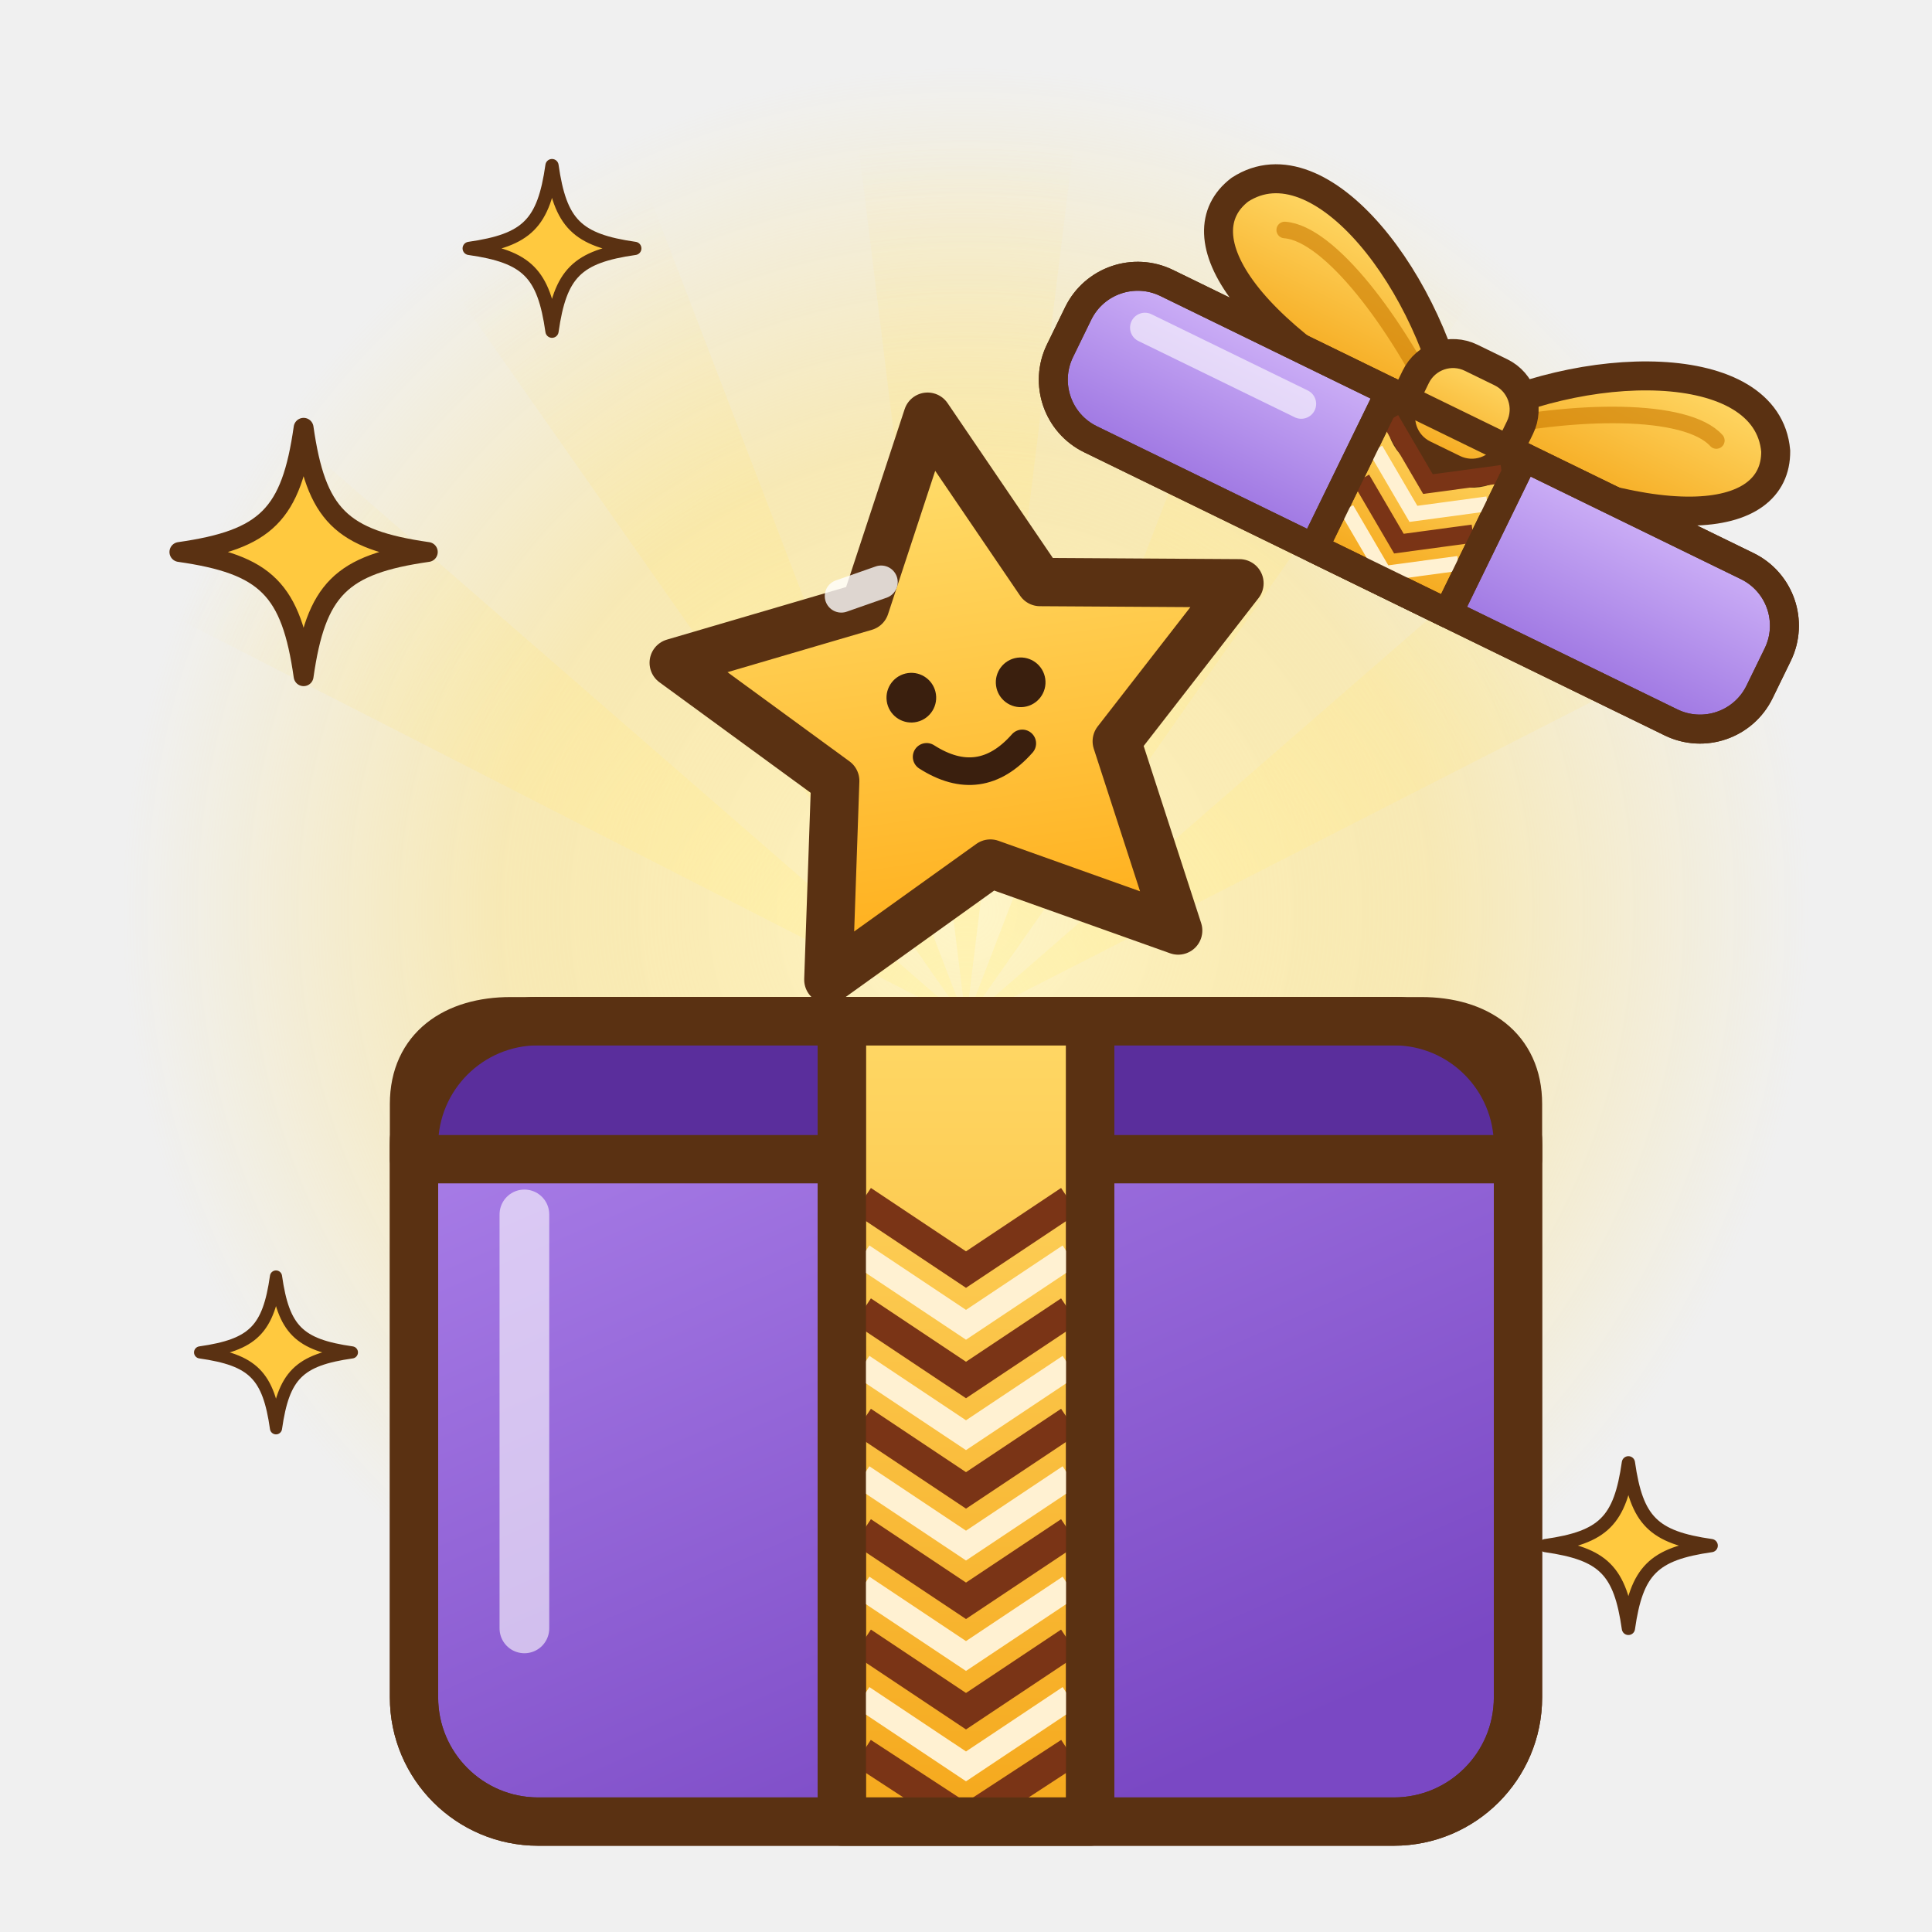
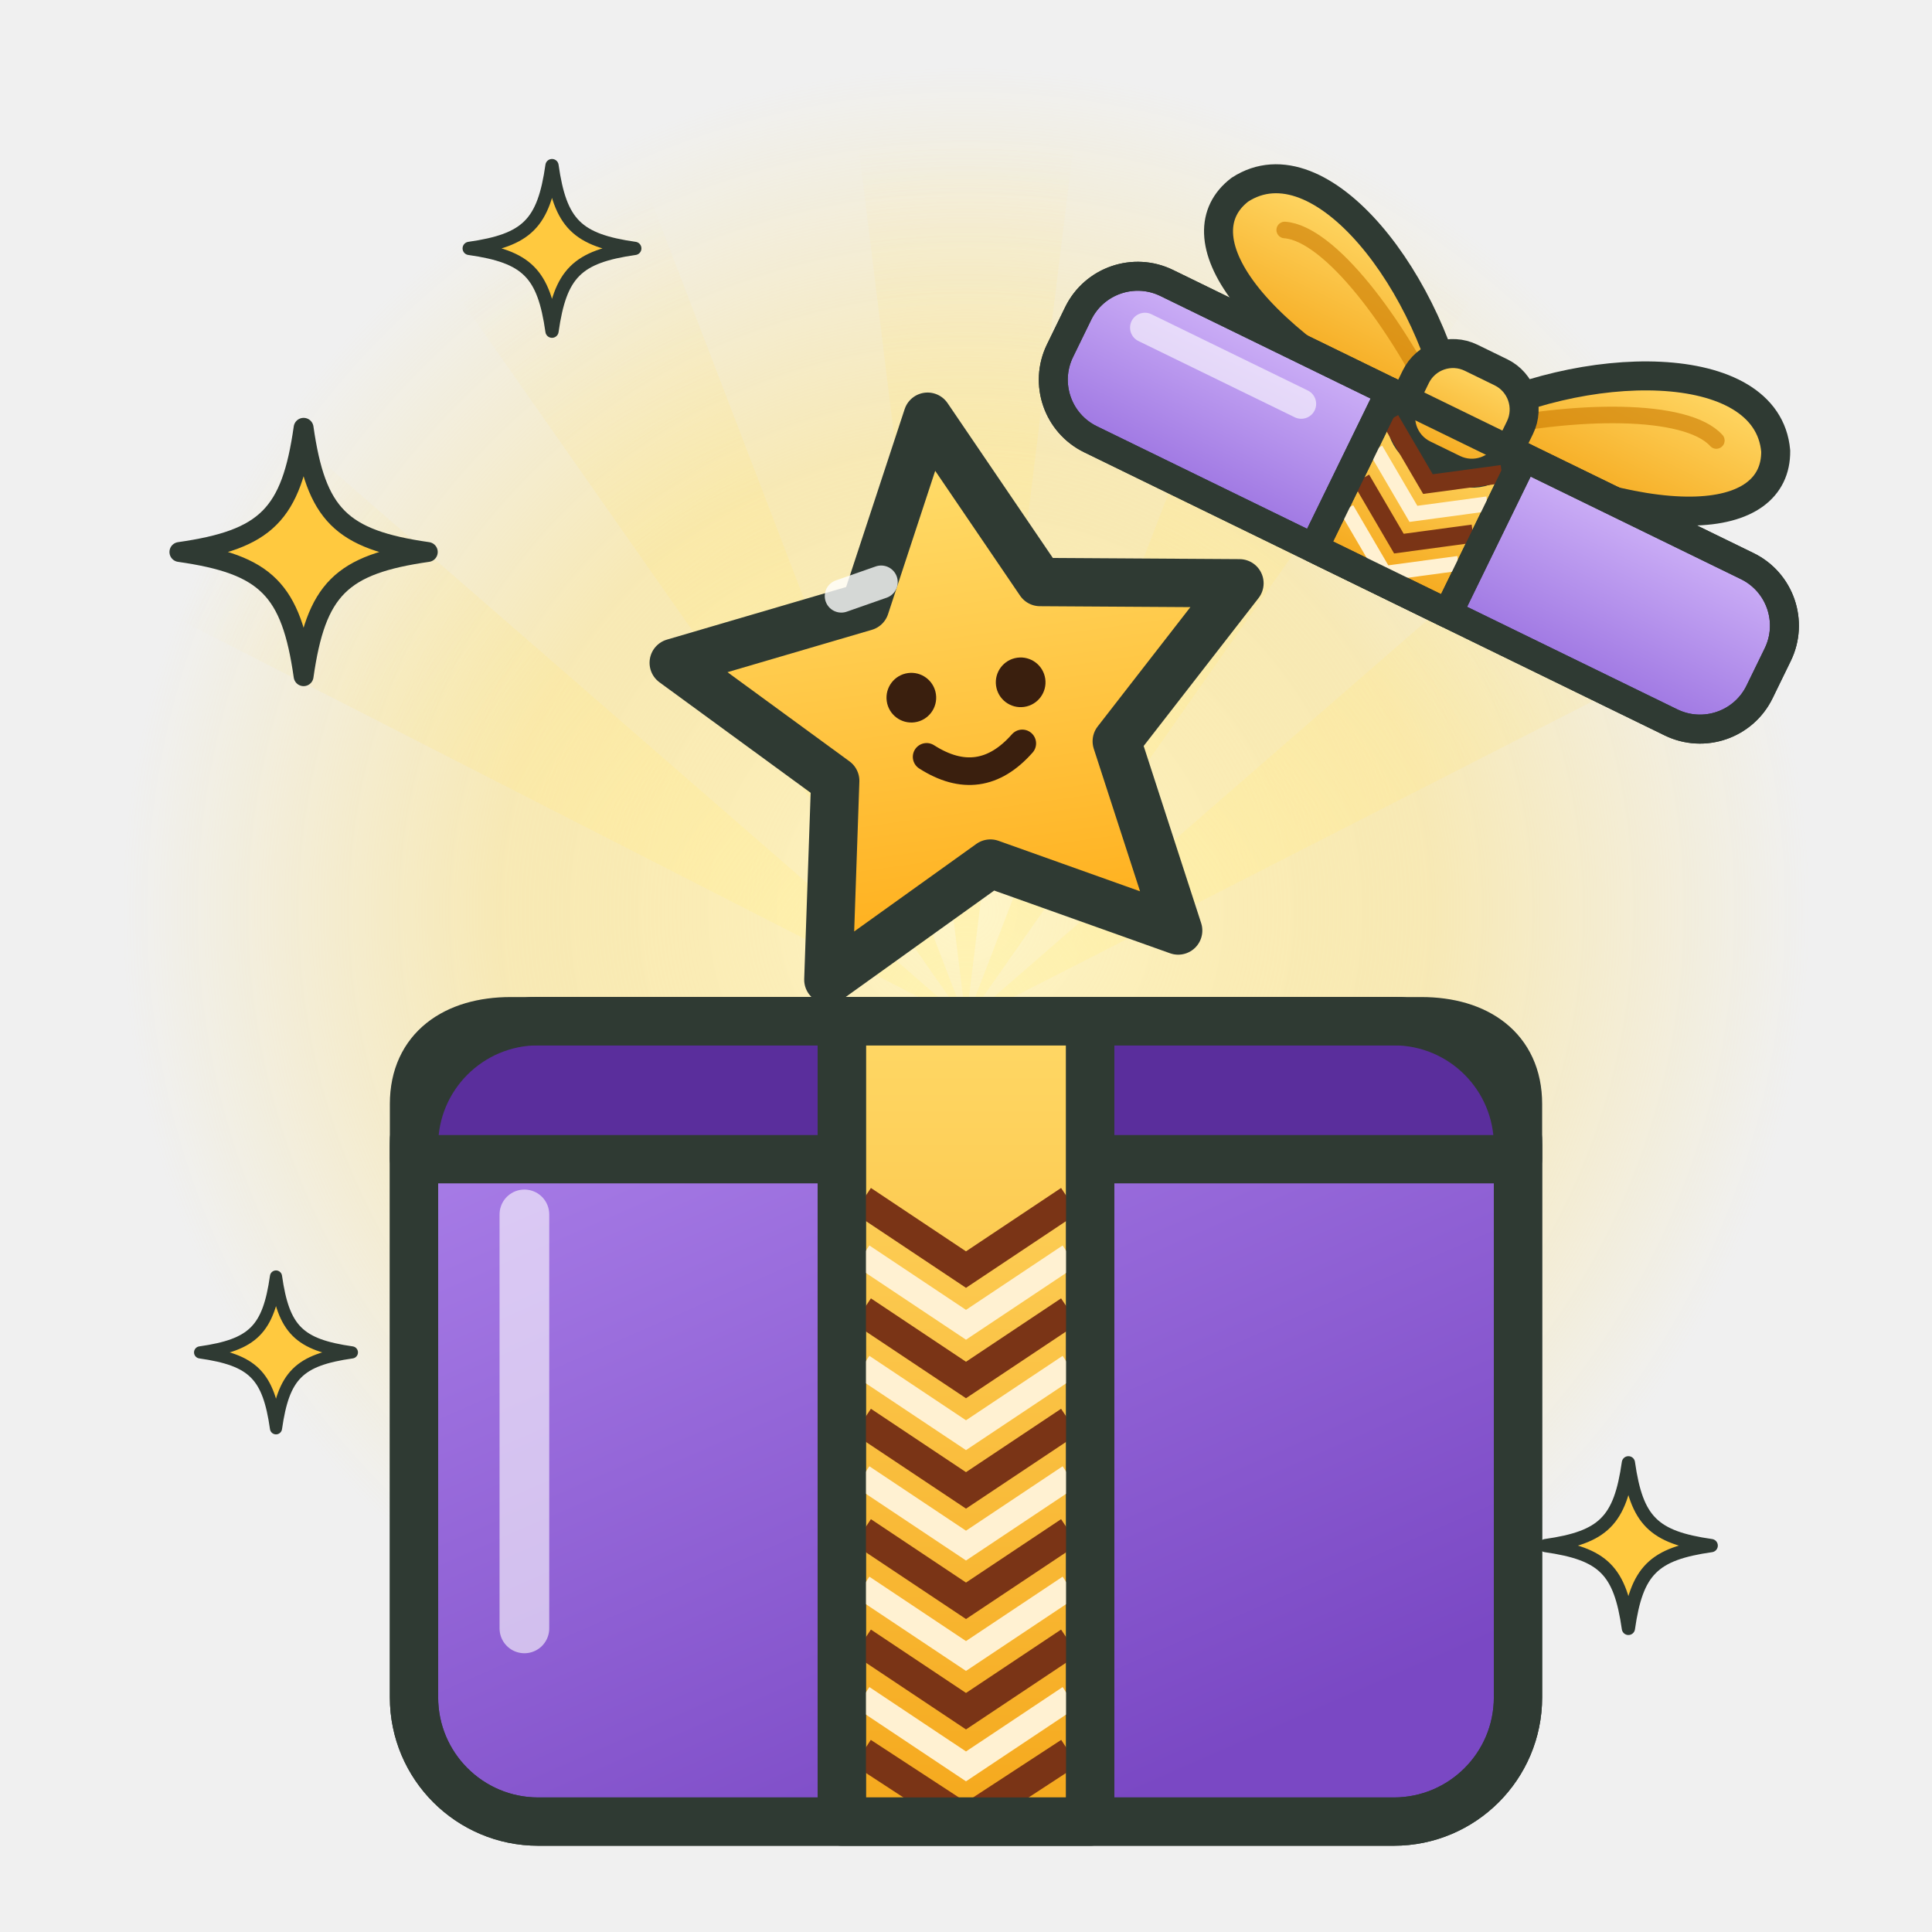
<svg xmlns="http://www.w3.org/2000/svg" viewBox="0 0 140 140" width="140" height="140">
  <defs>
    <linearGradient id="gbox" x1="0" y1="0" x2="0.6" y2="1">
      <stop offset="0" stop-color="#AE84EC" />
      <stop offset="1" stop-color="#7A48C4" />
    </linearGradient>
    <linearGradient id="glid" x1="0" y1="0" x2="0" y2="1">
      <stop offset="0" stop-color="#CDB0F7" />
      <stop offset="1" stop-color="#9E76E2" />
    </linearGradient>
    <linearGradient id="gold" x1="0" y1="0" x2="0" y2="1">
      <stop offset="0" stop-color="#FFD866" />
      <stop offset="1" stop-color="#F5A81C" />
    </linearGradient>
    <radialGradient id="beam" cx="0.5" cy="0.5" r="0.5">
      <stop offset="0" stop-color="#FFF6C8" stop-opacity="0.95" />
      <stop offset="0.55" stop-color="#FFE27A" stop-opacity="0.5" />
      <stop offset="1" stop-color="#FFE27A" stop-opacity="0" />
    </radialGradient>
    <radialGradient id="ray" cx="70" cy="74" r="64" gradientUnits="userSpaceOnUse">
      <stop offset="0" stop-color="#FFF3B0" stop-opacity="0.8" />
      <stop offset="1" stop-color="#FFE27A" stop-opacity="0" />
    </radialGradient>
    <linearGradient id="star" x1="0" y1="0" x2="0" y2="1">
      <stop offset="0" stop-color="#FFE071" />
      <stop offset="1" stop-color="#FFAE1A" />
    </linearGradient>
  </defs>
  <circle cx="70" cy="66" r="62" fill="url(#beam)" />
  <g fill="url(#ray)">
    <path d="M70 74L13 44.9A64 64 0 0 1 21.7 32Z" />
    <path d="M70 74L33.3 21.6A64 64 0 0 1 47.1 14.3Z" />
    <path d="M70 74L62.2 10.5A64 64 0 0 1 77.8 10.5Z" />
    <path d="M70 74L92.9 14.3A64 64 0 0 1 106.7 21.6Z" />
    <path d="M70 74L118.3 32A64 64 0 0 1 127 44.9Z" />
  </g>
-   <g stroke="#5A3112" stroke-width="3.5" stroke-linejoin="round">
+   <g stroke="#2F3A33" stroke-width="3.5" stroke-linejoin="round">
    <path d="M70 30l6.4 13 14.3 2.1-10.4 10.1 2.5 14.2L70 62.7l-12.8 6.7 2.5-14.2-10.4-10.1 14.3-2.1Z" fill="url(#star)" transform="rotate(-8 70 50)" />
  </g>
  <g transform="rotate(-8 70 50)">
    <circle cx="66" cy="50" r="1.8" fill="#3A1F0E" />
    <circle cx="74" cy="50" r="1.8" fill="#3A1F0E" />
    <path d="M66.5 54.4q3.5 3 7 0" fill="none" stroke="#3A1F0E" stroke-width="2" stroke-linecap="round" />
    <path d="M62 42l3-.6" stroke="#fff" stroke-width="2.4" stroke-linecap="round" opacity=".8" />
  </g>
-   <g stroke="#5A3112" stroke-width="3.5" stroke-linejoin="round" stroke-linecap="round">
+   <g stroke="#2F3A33" stroke-width="3.5" stroke-linejoin="round" stroke-linecap="round">
    <rect x="30" y="74" width="80" height="58" rx="9" fill="url(#gbox)" />
    <path d="M30 80C30 76 33 74 37 74H103C107 74 110 76 110 80V84H30Z" fill="#5A2E9C" />
    <rect x="61" y="74" width="18" height="58" fill="url(#gold)" />
  </g>
  <path d="M62.5 87L70 92L77.5 87M62.5 95L70 100L77.5 95M62.5 103L70 108L77.5 103M62.5 111L70 116L77.5 111M62.5 119L70 124L77.5 119M62.5 127L70 131.9L77.5 127" fill="none" stroke="#7A3416" stroke-width="2.2" stroke-linejoin="miter" />
  <path d="M62.5 91L70 96L77.5 91M62.5 99L70 104L77.5 99M62.5 107L70 112L77.5 107M62.5 115L70 120L77.5 115M62.5 123L70 128L77.5 123" fill="none" stroke="#FFF1D2" stroke-width="1.8" stroke-linejoin="miter" />
-   <path d="M61 74V132M79 74V132" stroke="#5A3112" stroke-width="3.5" />
-   <rect x="30" y="74" width="80" height="58" rx="9" fill="none" stroke="#5A3112" stroke-width="3.5" />
+   <path d="M61 74V132M79 74V132" stroke="#2F3A33" stroke-width="3.5" />
+   <rect x="30" y="74" width="80" height="58" rx="9" fill="none" stroke="#2F3A33" stroke-width="3.5" />
  <path d="M38 88V118" stroke="#fff" stroke-width="3.6" stroke-linecap="round" opacity=".6" />
  <g transform="translate(104 34) rotate(26) scale(.6) translate(-60 -42)">
-     <g stroke="#5A3112" stroke-width="3.5" stroke-linejoin="round" stroke-linecap="round">
+     <g stroke="#2F3A33" stroke-width="3.5" stroke-linejoin="round" stroke-linecap="round">
      <path d="M60 36C50 22 30 12 24 22C20 30 32 38 60 38Z" fill="url(#gold)" />
      <path d="M60 36C70 22 90 12 96 22C100 30 88 38 60 38Z" fill="url(#gold)" />
      <path d="M58 36C48 28 36 22 31 24" fill="none" stroke="#C97A00" stroke-width="2" opacity=".6" />
      <path d="M62 36C72 28 84 22 89 24" fill="none" stroke="#C97A00" stroke-width="2" opacity=".6" />
      <rect x="13" y="36" width="94" height="21" rx="8" fill="url(#glid)" />
      <rect x="51" y="36" width="18" height="21" fill="url(#gold)" />
      <rect x="53" y="28" width="14" height="13" rx="5" fill="url(#gold)" />
    </g>
    <path d="M52.5 39L60 44L67.5 39M52.5 47L60 52L67.5 47" fill="none" stroke="#7A3416" stroke-width="2.2" stroke-linejoin="miter" />
    <path d="M52.5 43L60 48L67.5 43M52.5 51L60 56L67.5 51" fill="none" stroke="#FFF1D2" stroke-width="1.8" stroke-linejoin="miter" />
-     <path d="M51 36V57M69 36V57" stroke="#5A3112" stroke-width="3.5" />
-     <rect x="13" y="36" width="94" height="21" rx="8" fill="none" stroke="#5A3112" stroke-width="3.5" />
+     <path d="M51 36V57M69 36V57" stroke="#2F3A33" stroke-width="3.5" />
+     <rect x="13" y="36" width="94" height="21" rx="8" fill="none" stroke="#2F3A33" stroke-width="3.5" />
    <path d="M21 42H42" stroke="#fff" stroke-width="3.6" stroke-linecap="round" opacity=".6" />
  </g>
-   <g fill="#FFC93F" stroke="#5A3112" stroke-width="1.6" stroke-linejoin="round">
+   <g fill="#FFC93F" stroke="#2F3A33" stroke-width="1.6" stroke-linejoin="round">
    <path transform="translate(22 40) scale(0.9)" d="M0-10C1-3 3-1 10 0C3 1 1 3 0 10C-1 3-3 1-10 0C-3-1-1-3 0-10Z" />
    <path transform="translate(40 18) scale(0.6)" d="M0-10C1-3 3-1 10 0C3 1 1 3 0 10C-1 3-3 1-10 0C-3-1-1-3 0-10Z" />
    <path transform="translate(118 112) scale(0.6)" d="M0-10C1-3 3-1 10 0C3 1 1 3 0 10C-1 3-3 1-10 0C-3-1-1-3 0-10Z" />
    <path transform="translate(20 98) scale(0.55)" d="M0-10C1-3 3-1 10 0C3 1 1 3 0 10C-1 3-3 1-10 0C-3-1-1-3 0-10Z" />
  </g>
</svg>
